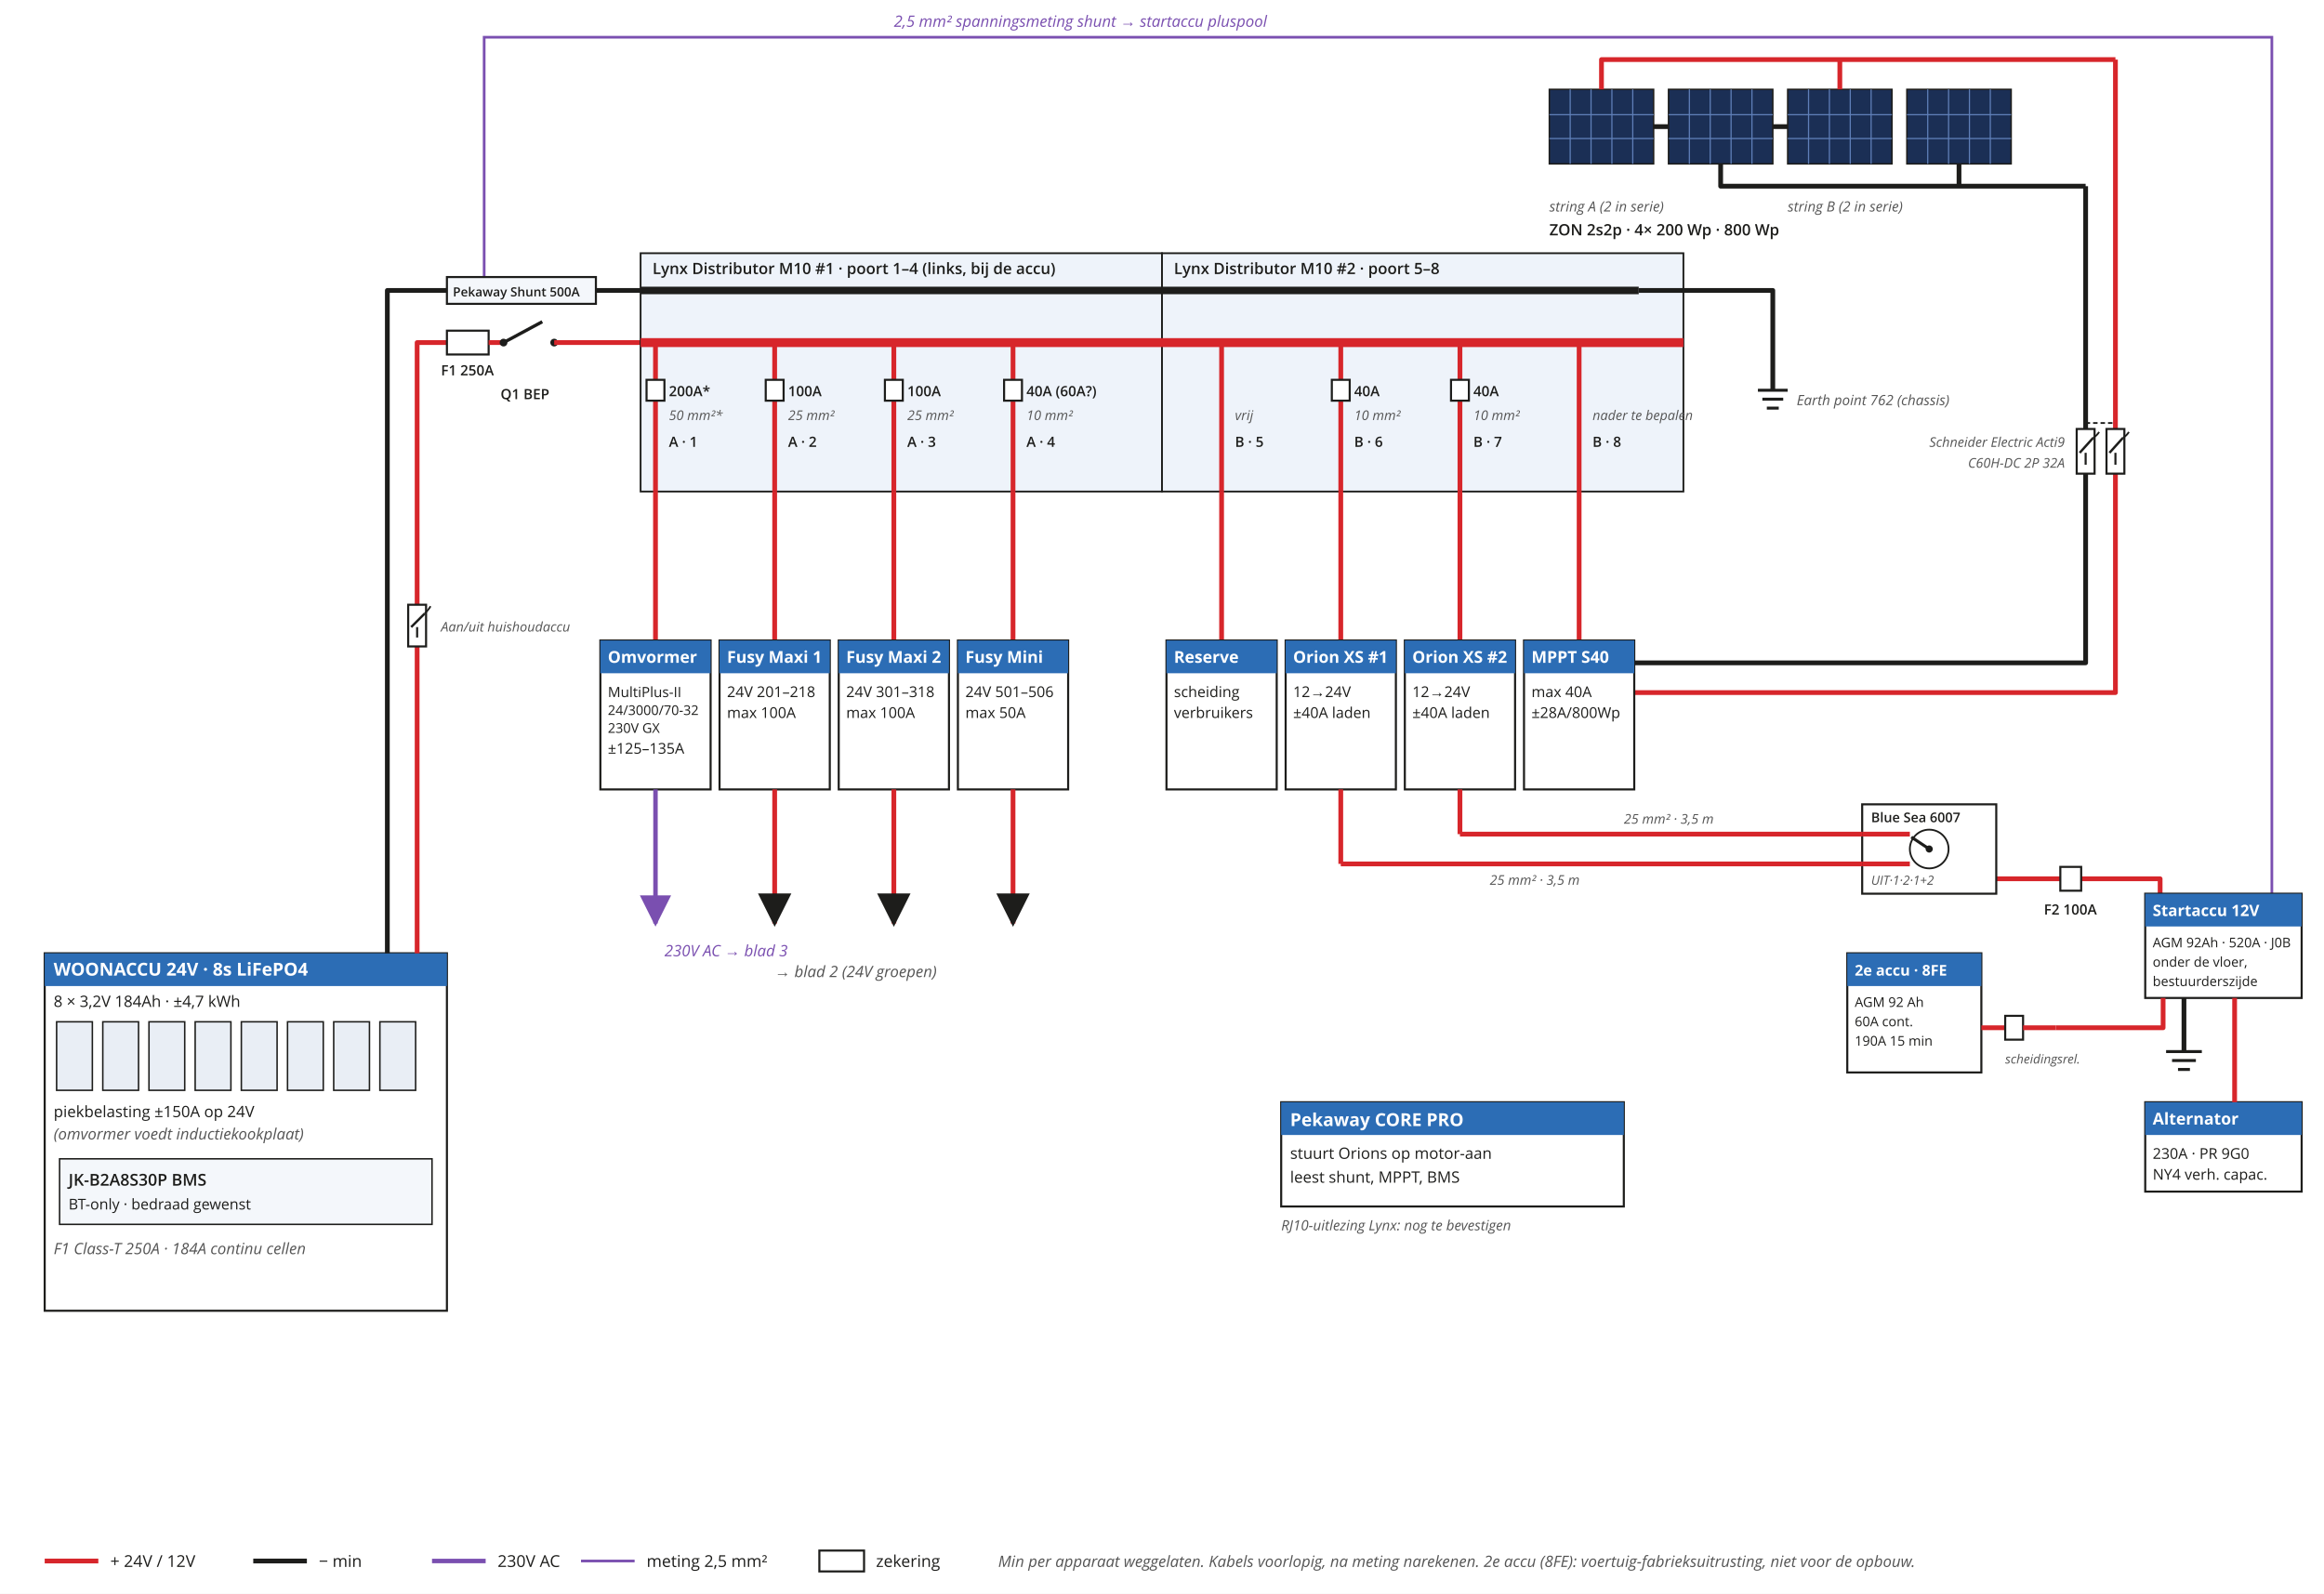
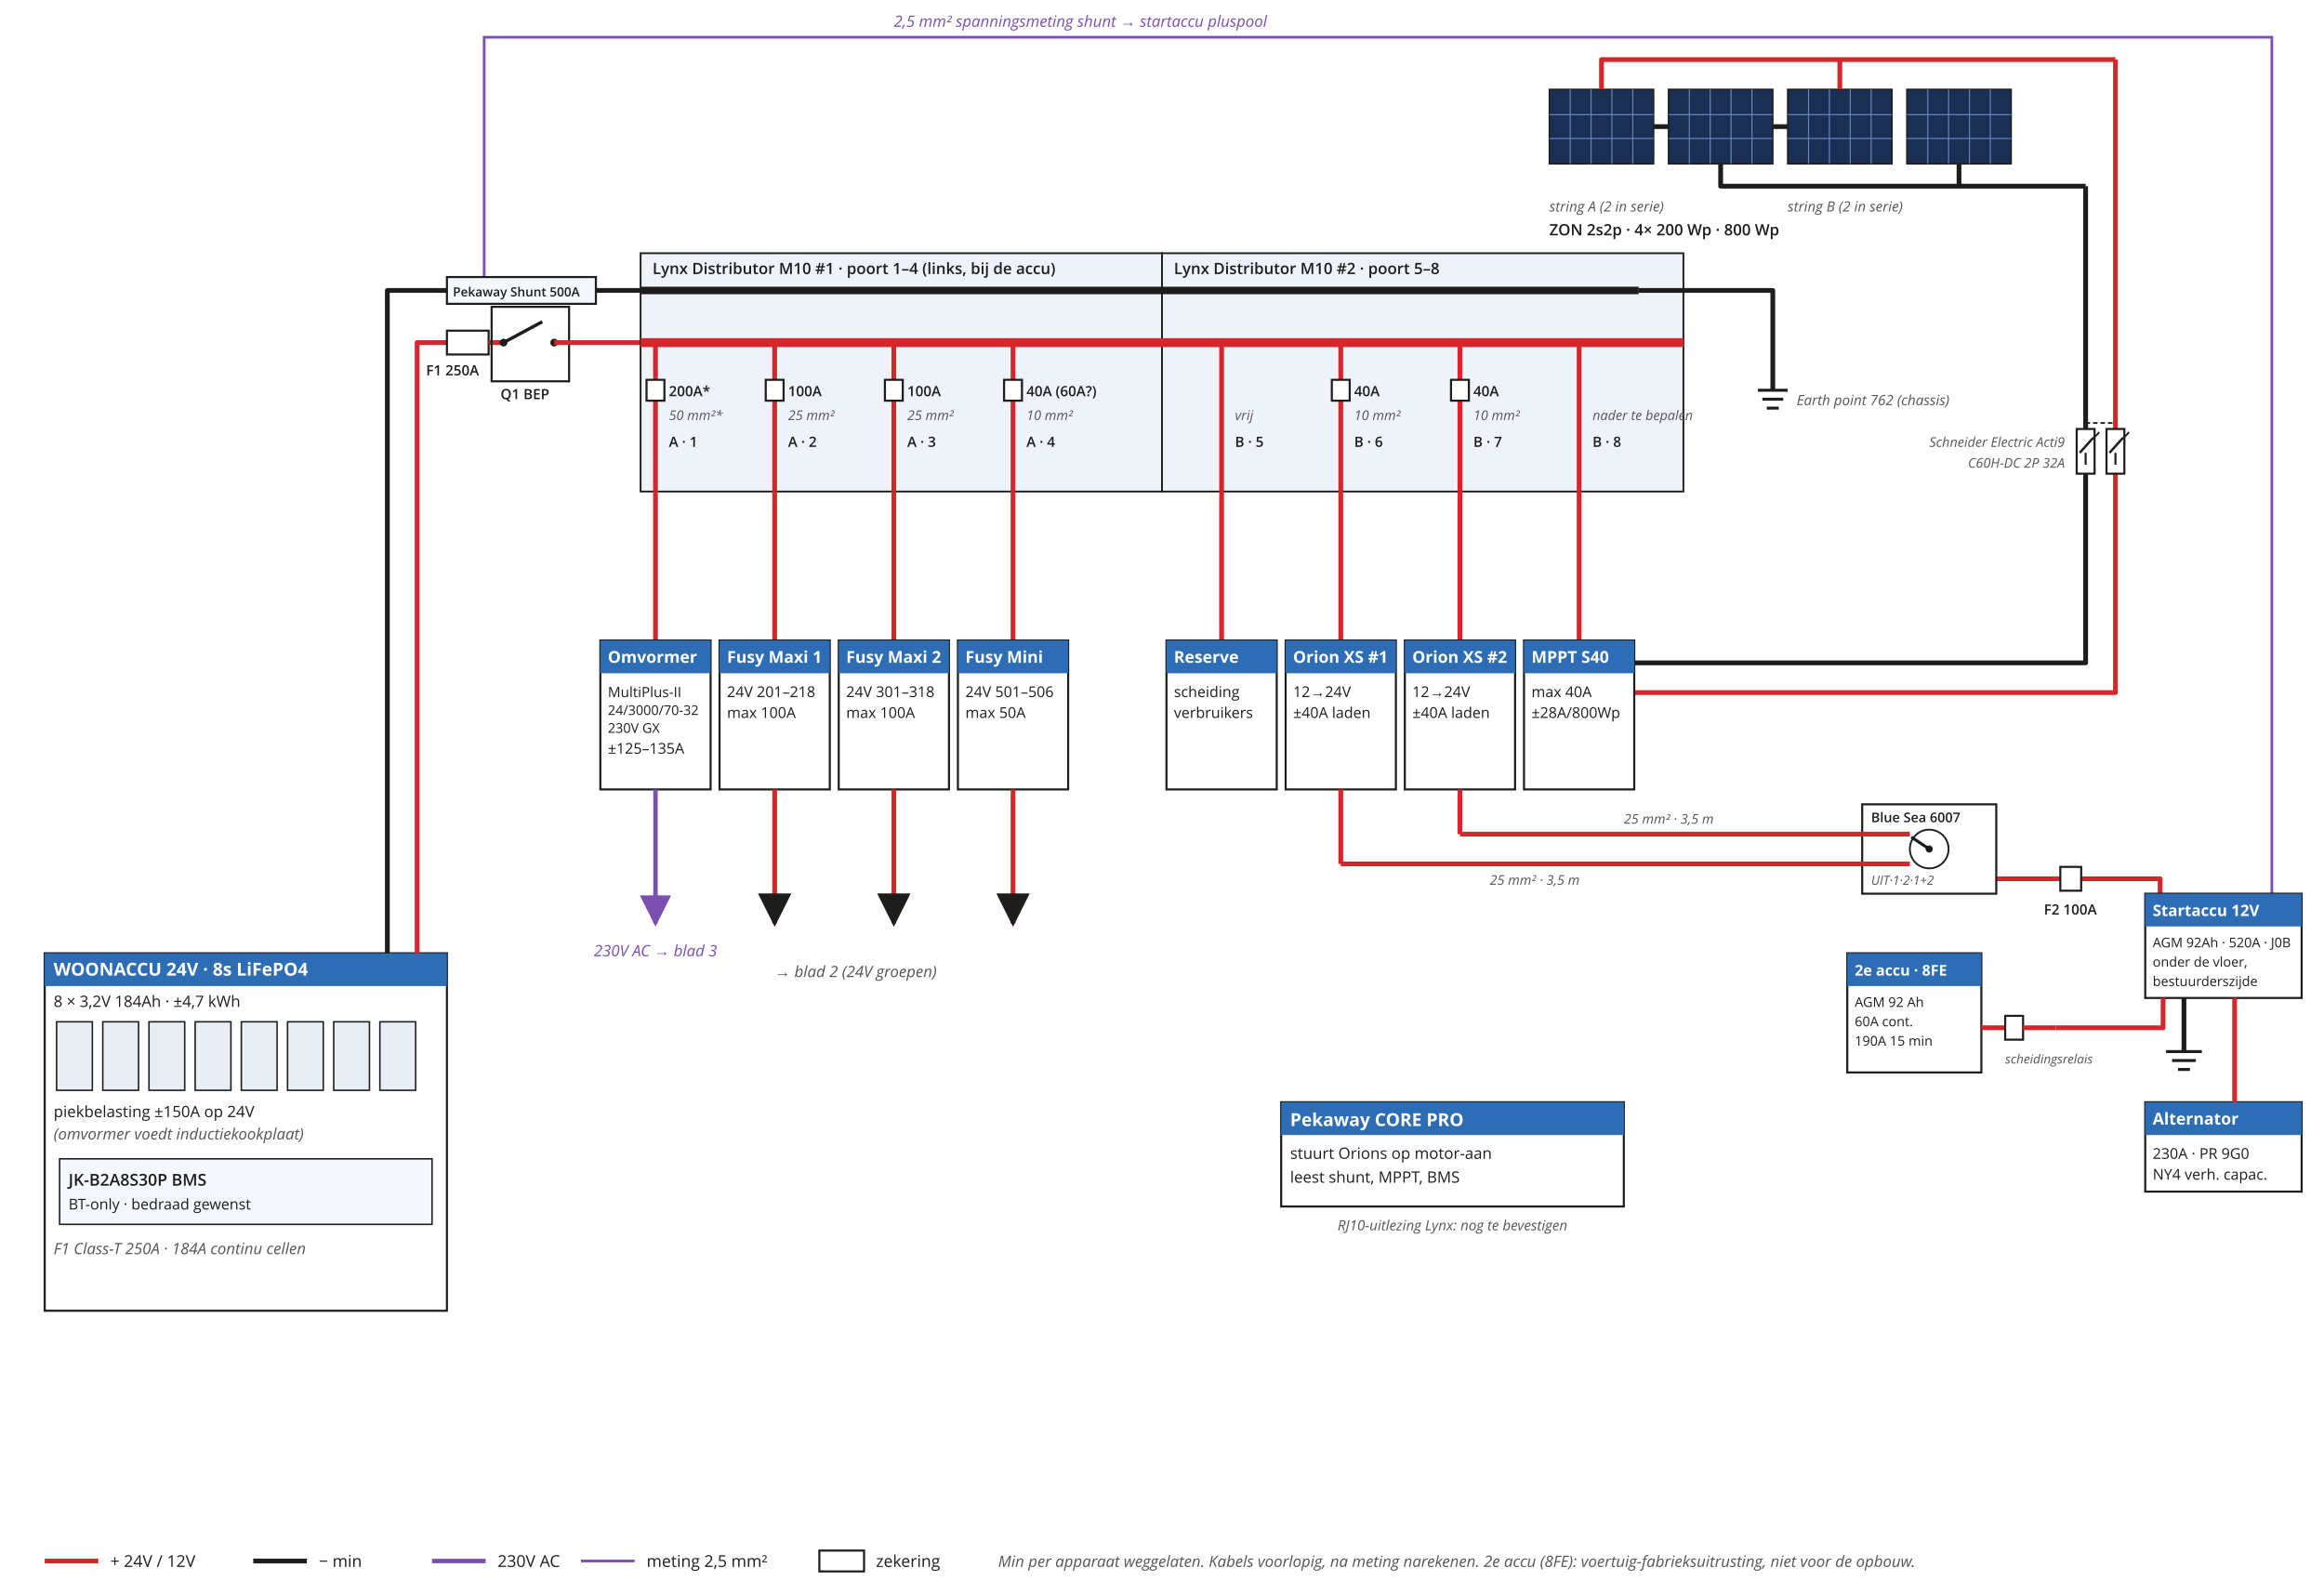
<svg xmlns="http://www.w3.org/2000/svg" viewBox="0 0 1560 1070" role="img" aria-label="Blad 1 energie en laden: woonaccu links onder, Lynx A en B midden met poorten 1 tot 8, zon 2s2p rechtsboven, 12V voertuigdelen rechts.">
  <rect width="100%" height="100%" fill="#fff" />
  <defs>
    <style>.p{stroke:#d7262b;stroke-width:3.2;fill:none;stroke-linejoin:round}
.n{stroke:#1d1d1b;stroke-width:3.2;fill:none;stroke-linejoin:round}
.ac{stroke:#7a4fb0;stroke-width:3;fill:none}
.box{fill:#fff;stroke:#1d1d1b;stroke-width:1.4}
.hd{fill:#2c6db5}
.ht{fill:#fff;font:700 12px 'Open Sans',Arial,sans-serif}
.bt{fill:#1d1d1b;font:400 11px 'Open Sans',Arial,sans-serif}
.lb{fill:#1d1d1b;font:600 11px 'Open Sans',Arial,sans-serif}
.cb{fill:#555;font:italic 400 10.5px 'Open Sans',Arial,sans-serif}
.fz{fill:#fff;stroke:#1d1d1b;stroke-width:1.4}
.fr{fill:#eef3fa;stroke:#1d1d1b;stroke-width:1.2}
.pv{fill:#1b2f55;stroke:#1d1d1b}
</style>
    <marker id="ar" viewBox="0 0 10 10" refX="9" refY="5" markerWidth="7" markerHeight="7" orient="auto-start-reverse">
      <path d="M0 0L10 5L0 10z" fill="#1d1d1b" />
    </marker>
    <marker id="arp" viewBox="0 0 10 10" refX="9" refY="5" markerWidth="7" markerHeight="7" orient="auto-start-reverse">
      <path d="M0 0L10 5L0 10z" fill="#7a4fb0" />
    </marker>
    <g id="pvp">
      <rect width="70" height="50" class="pv" />
      <path d="M0 17H70M0 33H70M14 0V50M28 0V50M42 0V50M56 0V50" stroke="#5f7fb8" stroke-width=".8" />
    </g>
  </defs>
  <use href="#pvp" x="1040" y="60" />
  <use href="#pvp" x="1120" y="60" />
  <use href="#pvp" x="1200" y="60" />
  <use href="#pvp" x="1280" y="60" />
  <path d="M1110 85H1120" class="n" />
  <path d="M1190 85H1200" class="n" />
  <path d="M1075 60V40H1420" class="p" />
  <path d="M1155 110V125H1400" class="n" />
  <path d="M1235 60V40" class="p" />
  <path d="M1315 110V125" class="n" />
  <text x="1040" y="142" class="cb" style="font-size:9.5px">string A (2 in serie)</text>
  <text x="1200" y="142" class="cb" style="font-size:9.5px">string B (2 in serie)</text>
  <text x="1040" y="158" class="lb" style="font-size:10.5px">ZON 2s2p · 4× 200 Wp · 800 Wp</text>
  <path d="M1420 40V465H1097" class="p" />
  <path d="M1400 125V445H1097" class="n" />
  <path d="M1400 284H1420" stroke="#1d1d1b" stroke-width="1.2" stroke-dasharray="3 2" />
  <rect x="1394" y="288" width="12" height="30" fill="#fff" stroke="#1d1d1b" stroke-width="1.4" />
  <path d="M1400 312V304" stroke="#1d1d1b" stroke-width="1.4" />
  <path d="M1396 304L1405 294" stroke="#1d1d1b" stroke-width="1.6" />
  <path d="M1405 294Q1408 292 1409 290" stroke="#1d1d1b" stroke-width="1.2" fill="none" />
  <rect x="1414" y="288" width="12" height="30" fill="#fff" stroke="#1d1d1b" stroke-width="1.4" />
  <path d="M1420 312V304" stroke="#1d1d1b" stroke-width="1.4" />
  <path d="M1416 304L1425 294" stroke="#1d1d1b" stroke-width="1.6" />
  <path d="M1425 294Q1428 292 1429 290" stroke="#1d1d1b" stroke-width="1.2" fill="none" />
  <text x="1386" y="300" class="cb" style="font-size:9px" text-anchor="end">Schneider Electric Acti9</text>
  <text x="1386" y="314" class="cb" style="font-size:9px" text-anchor="end">C60H-DC 2P 32A</text>
  <path d="M325 187V25H1525V600" stroke="#7a4fb0" stroke-width="1.8" fill="none" />
  <text x="600" y="18" class="cb" style="fill:#7a4fb0">2,5 mm² spanningsmeting shunt → startaccu pluspool</text>
  <rect x="30" y="640" width="270" height="240" class="box" />
  <rect x="30" y="640" width="270" height="22" class="hd" />
  <text x="36" y="655" class="ht">WOONACCU 24V · 8s LiFePO4</text>
  <text x="36" y="676" class="bt" style="font-size:10.5px">8 × 3,2V 184Ah · ±4,7 kWh</text>
  <rect x="38" y="686" width="24" height="46" fill="#e9eef5" stroke="#1d1d1b" />
  <rect x="69" y="686" width="24" height="46" fill="#e9eef5" stroke="#1d1d1b" />
  <rect x="100" y="686" width="24" height="46" fill="#e9eef5" stroke="#1d1d1b" />
  <rect x="131" y="686" width="24" height="46" fill="#e9eef5" stroke="#1d1d1b" />
  <rect x="162" y="686" width="24" height="46" fill="#e9eef5" stroke="#1d1d1b" />
  <rect x="193" y="686" width="24" height="46" fill="#e9eef5" stroke="#1d1d1b" />
  <rect x="224" y="686" width="24" height="46" fill="#e9eef5" stroke="#1d1d1b" />
  <rect x="255" y="686" width="24" height="46" fill="#e9eef5" stroke="#1d1d1b" />
  <text x="36" y="750" class="bt" style="font-size:10.5px">piekbelasting ±150A op 24V</text>
  <text x="36" y="765" class="cb">(omvormer voedt inductiekookplaat)</text>
  <rect x="40" y="778" width="250" height="44" fill="#f4f7fb" stroke="#1d1d1b" />
  <text x="46" y="796" class="lb">JK-B2A8S30P BMS</text>
  <text x="46" y="812" class="bt" style="font-size:10px">BT-only · bedraad gewenst</text>
  <text x="36" y="842" class="cb">F1 Class-T 250A · 184A continu cellen</text>
  <path d="M260 640V195H300" class="n" />
-   <path d="M280 640V434M280 406V230H300" class="p" />
-   <rect x="274" y="406" width="12" height="28" fill="#fff" stroke="#1d1d1b" stroke-width="1.4" />
-   <path d="M280 428V421" stroke="#1d1d1b" stroke-width="1.4" />
-   <path d="M276 421L285 412" stroke="#1d1d1b" stroke-width="1.6" />
-   <path d="M285 412Q288 409 289 407" stroke="#1d1d1b" stroke-width="1.2" fill="none" />
-   <text x="296" y="424" class="cb" style="font-size:9px">Aan/uit huishoudaccu</text>
+   <path d="M280 640V230H300" class="p" />
  <path d="M400 195H430" class="n" />
  <rect x="300" y="186" width="100" height="18" class="box" style="fill:#f4f7fb" />
  <text x="304" y="199" class="lb" style="font-size:8.5px">Pekaway Shunt 500A</text>
  <rect x="300" y="222" width="28" height="16" class="fz" />
-   <text x="296" y="252" class="lb" style="font-size:9.5px">F1 250A</text>
+   <text x="286" y="252" class="lb" style="font-size:9.5px">F1 250A</text>
  <path d="M328 230H338" class="p" />
+   <rect x="330" y="206" width="52" height="50" fill="none" stroke="#1d1d1b" stroke-width="1.4" />
  <circle cx="338" cy="230" r="2.6" fill="#1d1d1b" />
  <circle cx="372" cy="230" r="2.6" fill="#1d1d1b" />
  <path d="M338 230L364 216" stroke="#1d1d1b" stroke-width="2.2" />
  <path d="M372 230H430" class="p" />
  <text x="336" y="268" class="lb" style="font-size:9.5px">Q1 BEP</text>
  <rect x="430" y="170" width="350" height="160" class="fr" />
  <text x="438" y="184" class="lb" style="font-size:10.5px">Lynx Distributor M10 #1 · poort 1–4 (links, bij de accu)</text>
  <rect x="780" y="170" width="350" height="160" class="fr" />
  <text x="788" y="184" class="lb" style="font-size:10.5px">Lynx Distributor M10 #2 · poort 5–8</text>
  <path d="M430 195H1100" class="n" style="stroke-width:5" />
  <path d="M430 230H1130" class="p" style="stroke-width:6" />
  <path d="M1100 195H1190V262" class="n" />
  <path d="M1180 262H1200M1183 268H1197M1186 274H1194" stroke="#1d1d1b" stroke-width="2" />
  <text x="1206" y="272" class="cb" style="font-size:9.5px">Earth point 762 (chassis)</text>
  <path d="M440 230V330" class="p" />
  <rect x="434" y="255" width="12" height="14" class="fz" />
  <text x="449" y="266" class="lb" style="font-size:9.5px">200A*</text>
  <text x="449" y="282" class="cb" style="font-size:9px">50 mm²*</text>
  <text x="449" y="300" class="lb" style="font-size:9.5px">A · 1</text>
  <path d="M440 330V430" class="p" />
  <path d="M520 230V330" class="p" />
  <rect x="514" y="255" width="12" height="14" class="fz" />
  <text x="529" y="266" class="lb" style="font-size:9.5px">100A</text>
  <text x="529" y="282" class="cb" style="font-size:9px">25 mm²</text>
  <text x="529" y="300" class="lb" style="font-size:9.5px">A · 2</text>
  <path d="M520 330V430" class="p" />
  <path d="M600 230V330" class="p" />
  <rect x="594" y="255" width="12" height="14" class="fz" />
  <text x="609" y="266" class="lb" style="font-size:9.5px">100A</text>
  <text x="609" y="282" class="cb" style="font-size:9px">25 mm²</text>
  <text x="609" y="300" class="lb" style="font-size:9.5px">A · 3</text>
  <path d="M600 330V430" class="p" />
  <path d="M680 230V330" class="p" />
  <rect x="674" y="255" width="12" height="14" class="fz" />
  <text x="689" y="266" class="lb" style="font-size:9.5px">40A (60A?)</text>
  <text x="689" y="282" class="cb" style="font-size:9px">10 mm²</text>
  <text x="689" y="300" class="lb" style="font-size:9.5px">A · 4</text>
  <path d="M680 330V430" class="p" />
  <path d="M820 230V330" class="p" />
  <text x="829" y="282" class="cb" style="font-size:9px">vrij</text>
  <text x="829" y="300" class="lb" style="font-size:9.5px">B · 5</text>
  <path d="M820 330V430" class="p" />
  <path d="M900 230V330" class="p" />
  <rect x="894" y="255" width="12" height="14" class="fz" />
  <text x="909" y="266" class="lb" style="font-size:9.5px">40A</text>
  <text x="909" y="282" class="cb" style="font-size:9px">10 mm²</text>
  <text x="909" y="300" class="lb" style="font-size:9.5px">B · 6</text>
  <path d="M900 330V430" class="p" />
  <path d="M980 230V330" class="p" />
  <rect x="974" y="255" width="12" height="14" class="fz" />
  <text x="989" y="266" class="lb" style="font-size:9.5px">40A</text>
  <text x="989" y="282" class="cb" style="font-size:9px">10 mm²</text>
  <text x="989" y="300" class="lb" style="font-size:9.5px">B · 7</text>
  <path d="M980 330V430" class="p" />
  <path d="M1060 230V330" class="p" />
  <text x="1069" y="282" class="cb" style="font-size:9px">nader te bepalen</text>
  <text x="1069" y="300" class="lb" style="font-size:9.5px">B · 8</text>
  <path d="M1060 330V430" class="p" />
  <rect x="403" y="430" width="74" height="100" class="box" />
  <rect x="403" y="430" width="74" height="22" class="hd" />
  <text x="408" y="445" class="ht" style="font-size:11px">Omvormer</text>
  <text x="408" y="468" class="bt" style="font-size:9.5px">MultiPlus-II</text>
  <text x="408" y="480" class="bt" style="font-size:9px">24/3000/70-32</text>
  <text x="408" y="492" class="bt" style="font-size:9px">230V GX</text>
  <text x="408" y="506" class="bt" style="font-size:10px">±125–135A</text>
  <rect x="483" y="430" width="74" height="100" class="box" />
  <rect x="483" y="430" width="74" height="22" class="hd" />
  <text x="488" y="445" class="ht" style="font-size:11px">Fusy Maxi 1</text>
  <text x="488" y="468" class="bt" style="font-size:10px">24V 201–218</text>
  <text x="488" y="482" class="bt" style="font-size:10px">max 100A</text>
  <rect x="563" y="430" width="74" height="100" class="box" />
  <rect x="563" y="430" width="74" height="22" class="hd" />
  <text x="568" y="445" class="ht" style="font-size:11px">Fusy Maxi 2</text>
  <text x="568" y="468" class="bt" style="font-size:10px">24V 301–318</text>
  <text x="568" y="482" class="bt" style="font-size:10px">max 100A</text>
  <rect x="643" y="430" width="74" height="100" class="box" />
  <rect x="643" y="430" width="74" height="22" class="hd" />
  <text x="648" y="445" class="ht" style="font-size:11px">Fusy Mini</text>
  <text x="648" y="468" class="bt" style="font-size:10px">24V 501–506</text>
  <text x="648" y="482" class="bt" style="font-size:10px">max 50A</text>
  <rect x="783" y="430" width="74" height="100" class="box" />
  <rect x="783" y="430" width="74" height="22" class="hd" />
  <text x="788" y="445" class="ht" style="font-size:11px">Reserve</text>
  <text x="788" y="468" class="bt" style="font-size:10px">scheiding</text>
  <text x="788" y="482" class="bt" style="font-size:10px">verbruikers</text>
  <rect x="863" y="430" width="74" height="100" class="box" />
  <rect x="863" y="430" width="74" height="22" class="hd" />
  <text x="868" y="445" class="ht" style="font-size:11px">Orion XS #1</text>
  <text x="868" y="468" class="bt" style="font-size:10px">12→24V</text>
  <text x="868" y="482" class="bt" style="font-size:10px">±40A laden</text>
  <rect x="943" y="430" width="74" height="100" class="box" />
  <rect x="943" y="430" width="74" height="22" class="hd" />
  <text x="948" y="445" class="ht" style="font-size:11px">Orion XS #2</text>
  <text x="948" y="468" class="bt" style="font-size:10px">12→24V</text>
  <text x="948" y="482" class="bt" style="font-size:10px">±40A laden</text>
  <rect x="1023" y="430" width="74" height="100" class="box" />
  <rect x="1023" y="430" width="74" height="22" class="hd" />
  <text x="1028" y="445" class="ht" style="font-size:11px">MPPT S40</text>
  <text x="1028" y="468" class="bt" style="font-size:10px">max 40A</text>
  <text x="1028" y="482" class="bt" style="font-size:10px">±28A/800Wp</text>
  <path d="M440 530V620" class="ac" marker-end="url(#arp)" />
-   <text x="446" y="642" class="cb" style="fill:#7a4fb0">230V AC → blad 3</text>
+   <text x="440" y="642" class="cb" text-anchor="middle" style="fill:#7a4fb0">230V AC → blad 3</text>
  <path d="M520 530V620" class="p" marker-end="url(#ar)" />
  <path d="M600 530V620" class="p" marker-end="url(#ar)" />
  <path d="M680 530V620" class="p" marker-end="url(#ar)" />
  <text x="520" y="656" class="cb">→ blad 2 (24V groepen)</text>
  <path d="M1450 600V590H1340" class="p" />
  <rect x="1383" y="582" width="14" height="16" class="fz" />
  <text x="1372" y="614" class="lb" style="font-size:9.5px">F2 100A</text>
  <rect x="1250" y="540" width="90" height="60" class="box" />
  <circle cx="1295" cy="570" r="13" fill="#fff" stroke="#1d1d1b" stroke-width="1.2" />
  <circle cx="1295" cy="570" r="2.4" fill="#1d1d1b" />
  <path d="M1295 570L1283 562" stroke="#1d1d1b" stroke-width="2" />
  <text x="1256" y="552" class="lb" style="font-size:9px">Blue Sea 6007</text>
  <text x="1256" y="594" class="cb" style="font-size:8.5px">UIT·1·2·1+2</text>
  <path d="M1250 560H1282" class="p" />
  <path d="M1250 580H1282" class="p" />
  <path d="M980 560V530" class="p" />
  <path d="M980 560H1250" class="p" />
  <path d="M900 580V530" class="p" />
  <path d="M900 580H1250" class="p" />
  <text x="1090" y="553" class="cb" style="font-size:9px">25 mm² · 3,5 m</text>
  <text x="1000" y="594" class="cb" style="font-size:9px">25 mm² · 3,5 m</text>
  <rect x="1440" y="600" width="105" height="70" class="box" />
  <rect x="1440" y="600" width="105" height="22" class="hd" />
  <text x="1445" y="615" class="ht" style="font-size:10.5px">Startaccu 12V</text>
  <text x="1445" y="636" class="bt" style="font-size:9px">AGM 92Ah · 520A · J0B</text>
  <text x="1445" y="649" class="bt" style="font-size:9px">onder de vloer,</text>
  <text x="1445" y="662" class="bt" style="font-size:9px">bestuurderszijde</text>
  <rect x="1240" y="640" width="90" height="80" class="box" />
  <rect x="1240" y="640" width="90" height="22" class="hd" />
  <text x="1245" y="655" class="ht" style="font-size:10px">2e accu · 8FE</text>
  <text x="1245" y="676" class="bt" style="font-size:9px">AGM 92 Ah</text>
  <text x="1245" y="689" class="bt" style="font-size:9px">60A cont.</text>
  <text x="1245" y="702" class="bt" style="font-size:9px">190A 15 min</text>
  <path d="M1330 690H1346" class="p" />
  <rect x="1346" y="682" width="12" height="16" class="fz" />
  <path d="M1358 690H1380" class="p" />
-   <text x="1346" y="714" class="cb" style="font-size:8.5px">scheidingsrel.</text>
+   <text x="1346" y="714" class="cb" style="font-size:8.5px">scheidingsrelais</text>
  <path d="M1380 690H1452V670" class="p" />
  <path d="M1466 670V706" class="n" />
  <path d="M1454 706H1478M1458 712H1474M1462 718H1470" stroke="#1d1d1b" stroke-width="2" />
  <rect x="1440" y="740" width="105" height="60" class="box" />
  <rect x="1440" y="740" width="105" height="22" class="hd" />
  <text x="1445" y="755" class="ht" style="font-size:11px">Alternator</text>
  <text x="1445" y="778" class="bt" style="font-size:10px">230A · PR 9G0</text>
  <text x="1445" y="792" class="bt" style="font-size:10px">NY4 verh. capac.</text>
  <path d="M1500 740V670" class="p" />
  <rect x="860" y="740" width="230" height="70" class="box" />
  <rect x="860" y="740" width="230" height="22" class="hd" />
  <text x="866" y="756" class="ht">Pekaway CORE PRO</text>
  <text x="866" y="778" class="bt" style="font-size:10.5px">stuurt Orions op motor-aan</text>
  <text x="866" y="794" class="bt" style="font-size:10.5px">leest shunt, MPPT, BMS</text>
-   <text x="860" y="826" class="cb" style="font-size:9.5px">RJ10-uitlezing Lynx: nog te bevestigen</text>
+   <text x="975" y="826" class="cb" text-anchor="middle" style="font-size:9.5px">RJ10-uitlezing Lynx: nog te bevestigen</text>
  <g transform="translate(30,1040)">
    <path d="M0 8H36" class="p" />
    <text x="44" y="12" class="bt">+ 24V / 12V</text>
    <path d="M140 8H176" class="n" />
    <text x="184" y="12" class="bt">− min</text>
    <path d="M260 8H296" class="ac" />
    <text x="304" y="12" class="bt">230V AC</text>
    <path d="M360 8H396" stroke="#7a4fb0" stroke-width="1.8" />
    <text x="404" y="12" class="bt">meting 2,5 mm²</text>
    <rect x="520" y="1" width="30" height="14" class="fz" />
    <text x="558" y="12" class="bt">zekering</text>
    <text x="640" y="12" class="cb">Min per apparaat weggelaten. Kabels voorlopig, na meting narekenen. 2e accu (8FE): voertuig-fabrieksuitrusting, niet voor de opbouw.</text>
  </g>
</svg>
